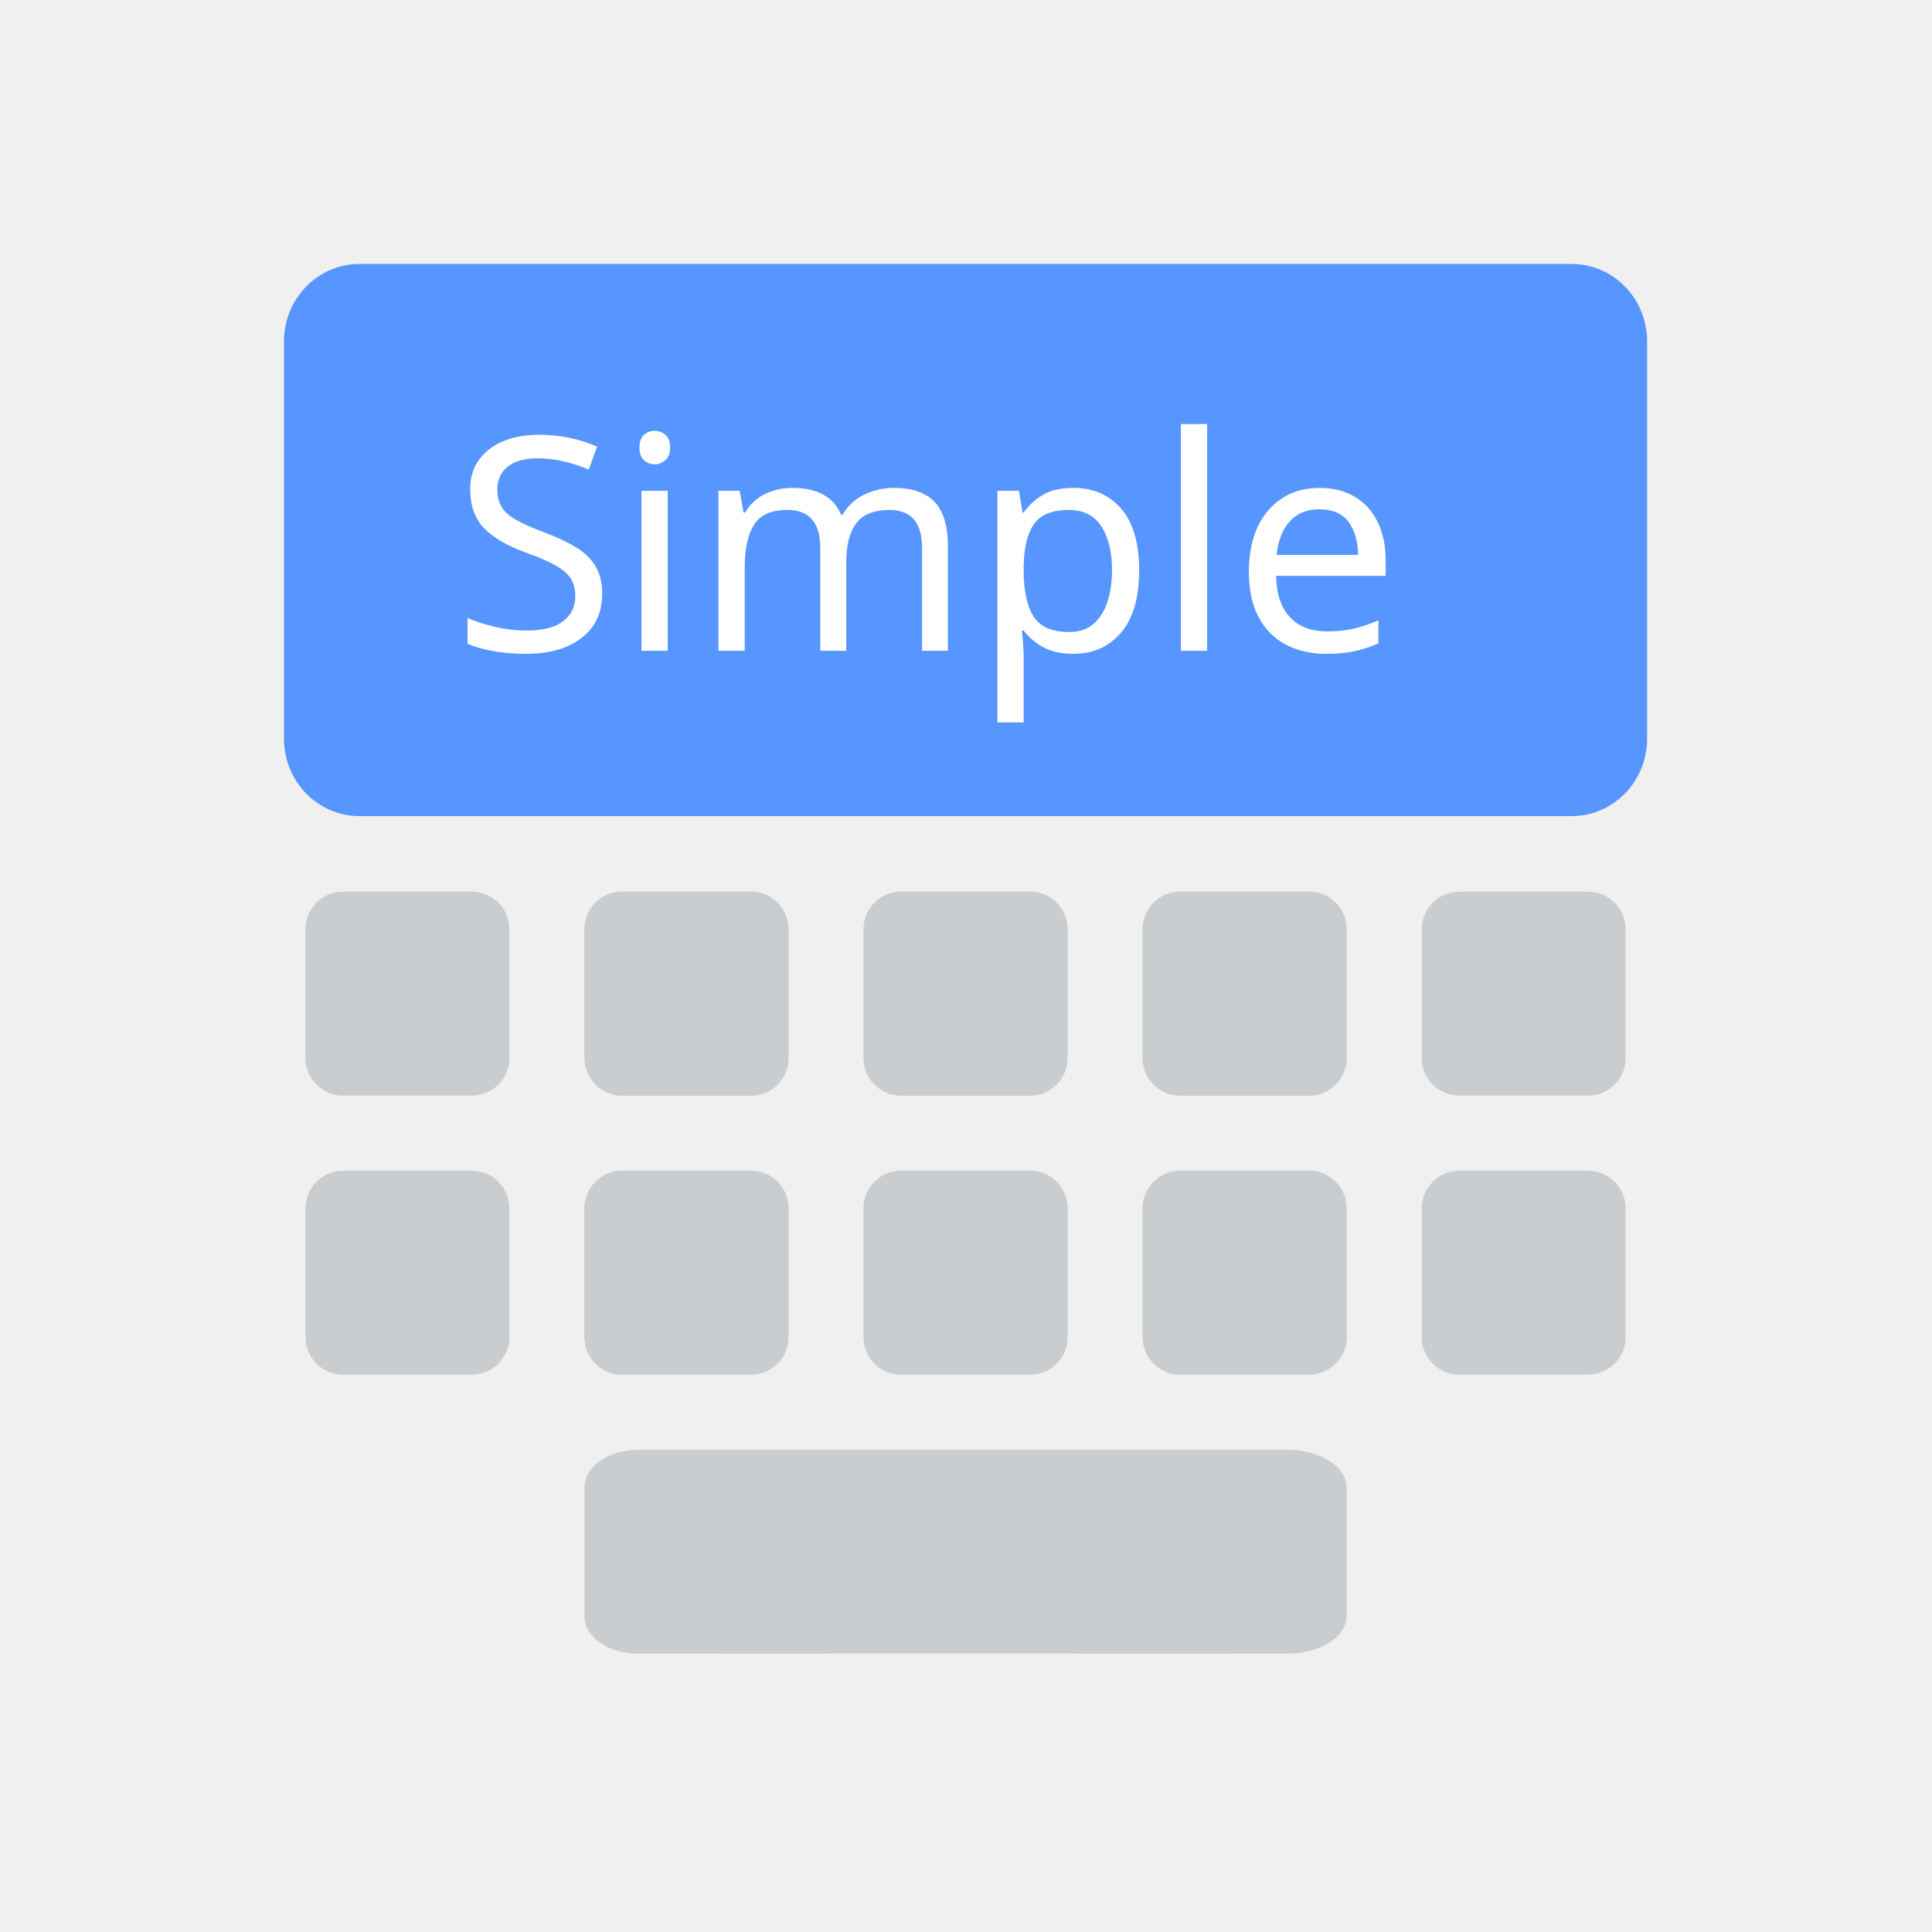
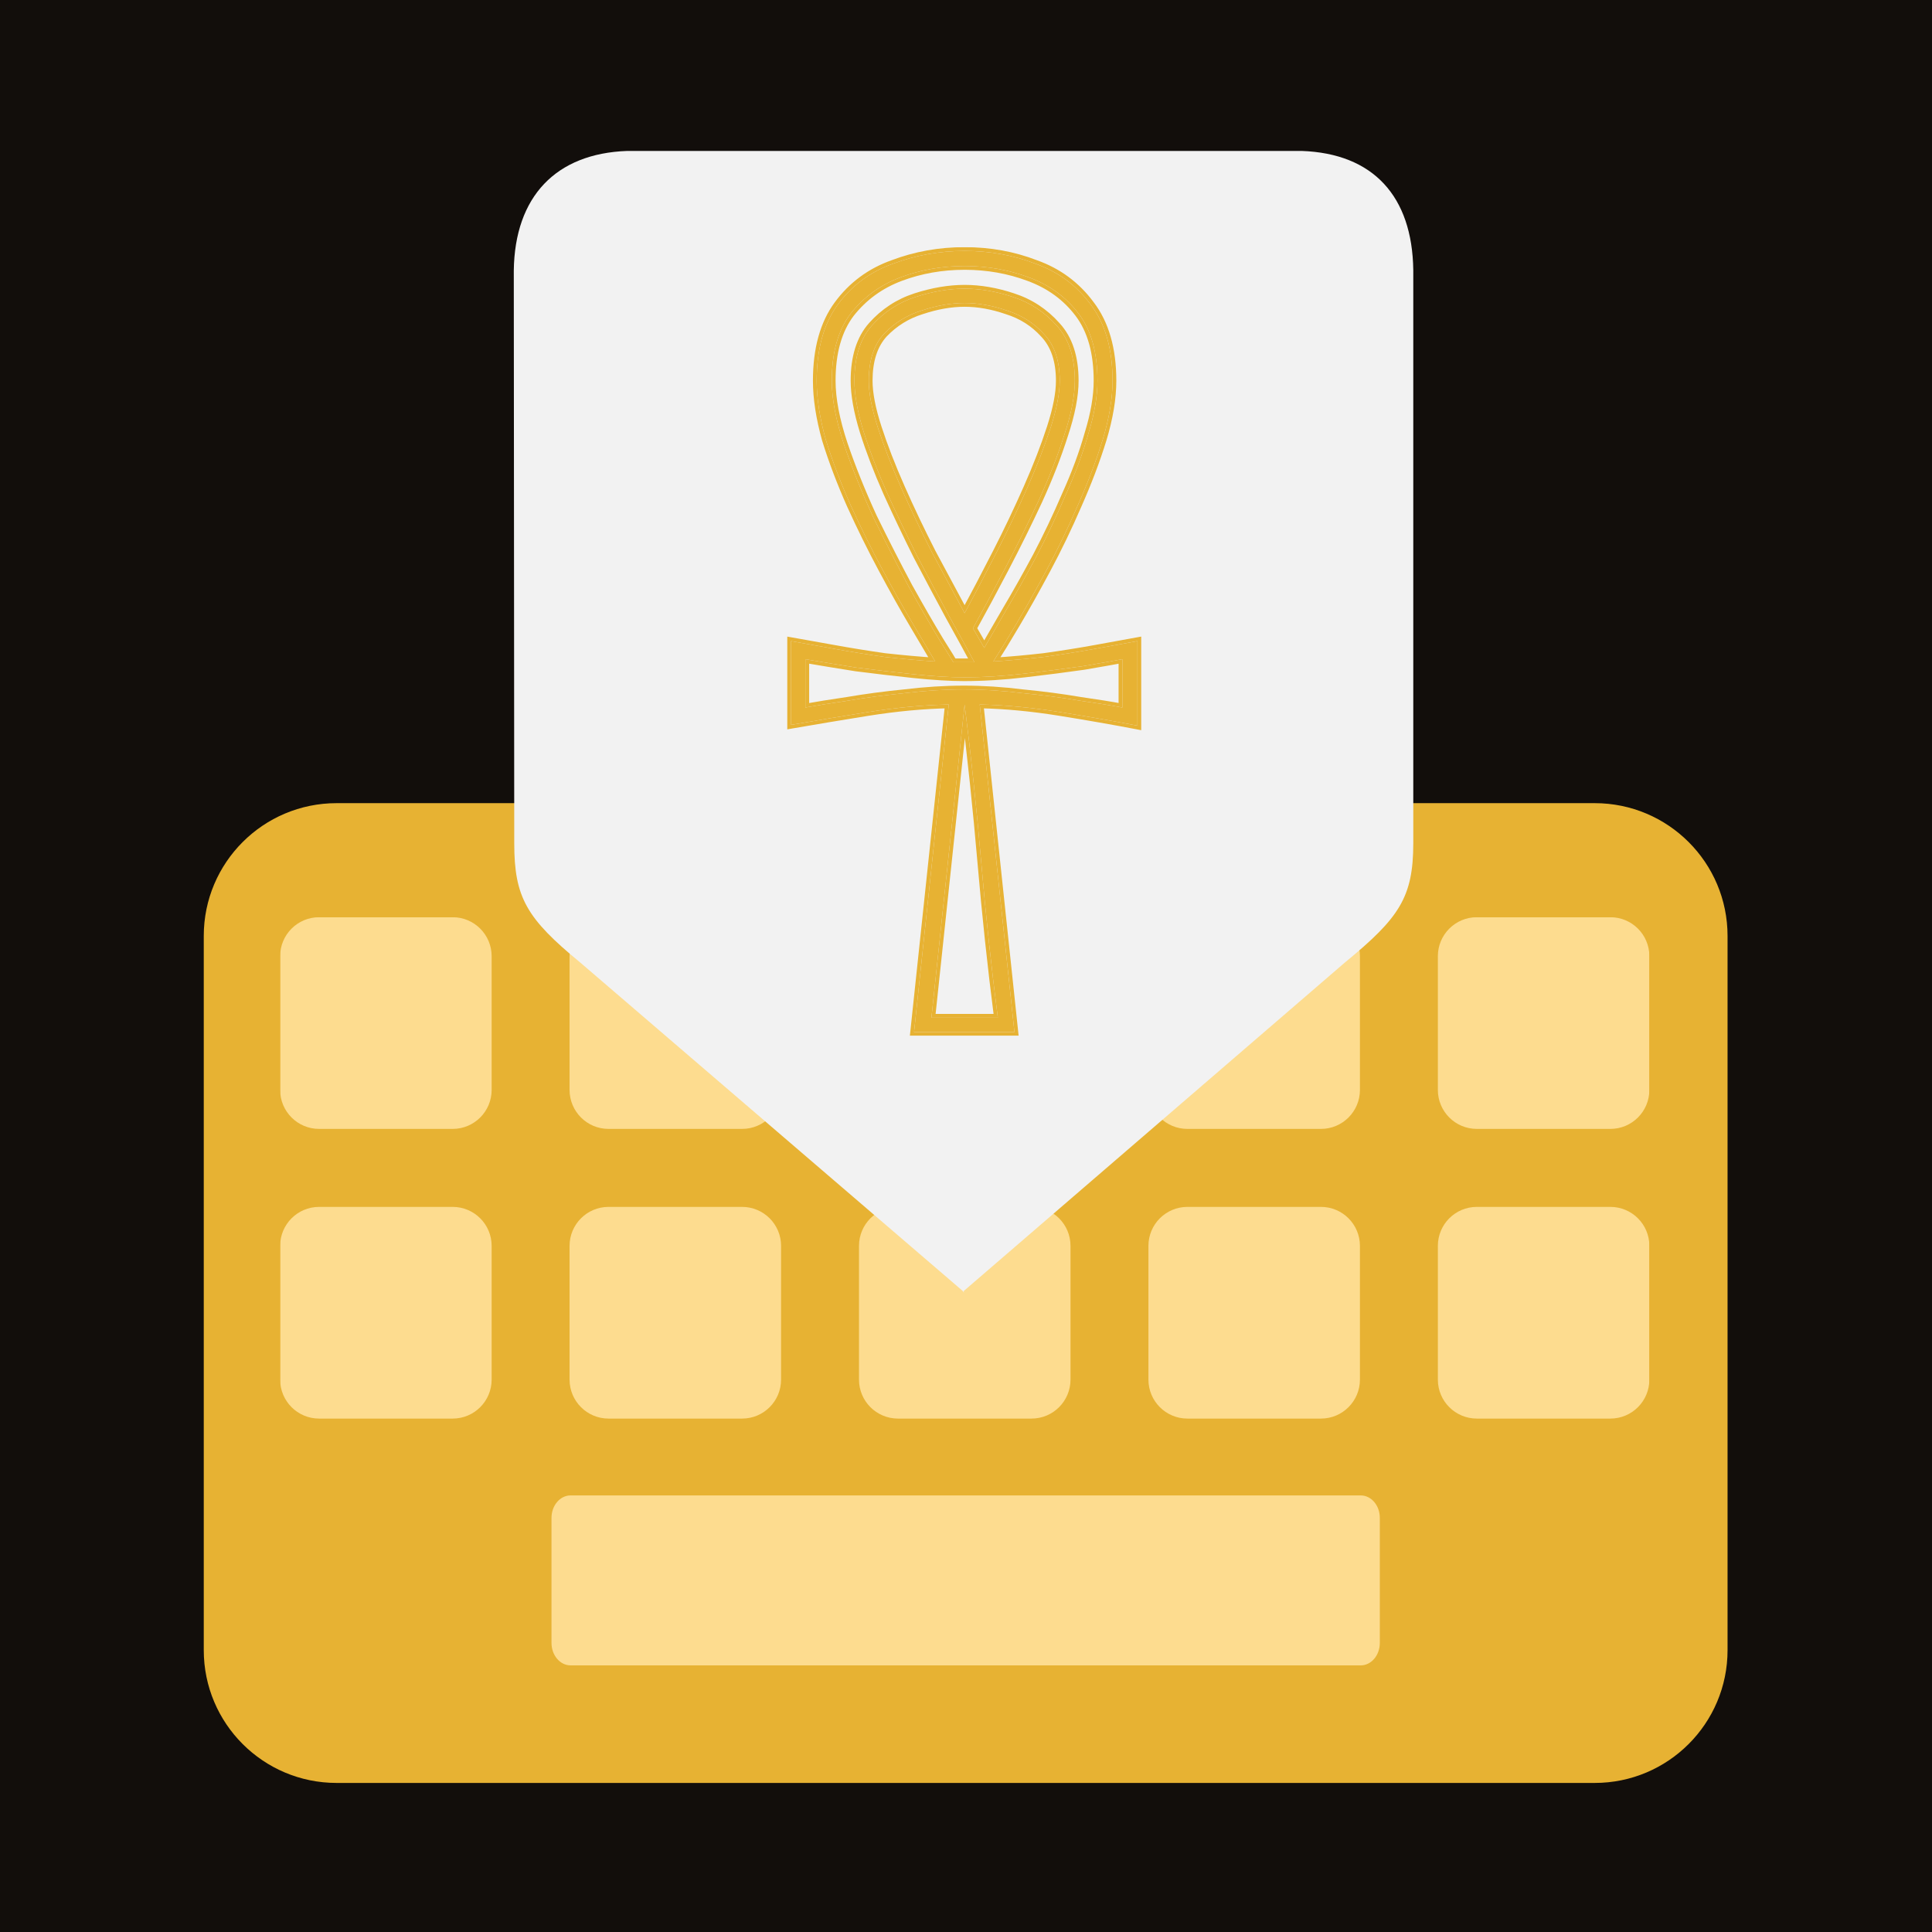
- <svg xmlns="http://www.w3.org/2000/svg" width="900" height="900" viewBox="0 0 238.125 238.125" version="1.1" id="svg5">
-   <defs id="defs2" />
-   <g id="layer1" transform="translate(-117.397,-25.03916)">
-     <rect style="fill:#5796ff;fill-opacity:1;stroke-width:0.392" id="rect6020" width="168.01" height="68.054" x="152.4" y="57.573" rx="9.302" ry="9.537" />
-     <text xml:space="preserve" style="font-style:normal;font-weight:normal;font-size:36.773px;line-height:1.25;font-family:sans-serif;fill:#000000;fill-opacity:1;stroke:none;stroke-width:0.358" x="173.148" y="105.253" id="text6024">
-       <tspan id="tspan6022" style="font-style:normal;font-variant:normal;font-weight:normal;font-stretch:normal;font-size:36.773px;font-family:Verdana;-inkscape-font-specification:Verdana;fill:#ffffff;fill-opacity:1;stroke-width:0.358" x="173.148" y="105.253">Simple</tspan>
-     </text>
-     <path style="fill:#cacdcf;fill-opacity:1;stroke-width:0.072" d="" id="path11067" />
-     <path style="fill:#cacdcf;fill-opacity:1;stroke-width:0.029" d="" id="path11369" />
-     <path style="fill:#cacdcf;fill-opacity:1;stroke-width:0.029" d="" id="path11720" />
-     <path style="fill:#cacdcf;fill-opacity:1;stroke-width:0.029" d="" id="path12383" />
-     <path style="fill:#cacdcf;fill-opacity:1;stroke-width:0.029" d="m 268.245,210.225 c -0.559,-1.07 -1.375,-2.103 -2.224,-2.817 -0.562,-0.473 -0.994,-0.748 -1.926,-1.229 -0.34,-0.175 -0.602,-0.319 -0.583,-0.319 0.066,-0.001 0.486,0.177 0.859,0.364 1.361,0.682 2.464,1.659 3.315,2.936 0.259,0.389 0.703,1.208 0.685,1.262 -0.005,0.015 -0.062,-0.074 -0.126,-0.197 z" id="path11954" />
-     <path style="fill:#cacdcf;fill-opacity:1;stroke-width:0.029" d="m 207.802,205.328 c 0.137,-0.011 1.177,-0.018 2.311,-0.017 1.134,0.001 2.016,0.006 1.96,0.011 -0.056,0.005 -1.096,0.013 -2.311,0.017 -1.215,0.004 -2.096,-5.3e-4 -1.96,-0.011 z" id="path12266" />
-     <path style="fill:#cacdcf;fill-opacity:1;stroke-width:0.029" d="m 200.606,209.844 c 0,-0.049 0.455,-0.773 0.652,-1.036 0.905,-1.214 2.11,-2.178 3.466,-2.771 0.434,-0.19 0.38,-0.137 -0.126,0.124 -1.02,0.527 -1.674,1.005 -2.487,1.818 -0.558,0.558 -1.034,1.149 -1.373,1.705 -0.108,0.177 -0.132,0.207 -0.132,0.161 z" id="path12422" />
-     <path style="fill:#cacdcf;fill-opacity:1;stroke-width:0.029" d="m 207.907,205.327 c 0.008,-0.013 0.353,-0.022 0.766,-0.021 0.413,0.002 0.732,0.008 0.708,0.013 -0.102,0.022 -1.487,0.029 -1.474,0.008 z" id="path12461" />
-     <rect style="fill:#cacdcf;fill-opacity:1;stroke-width:0.265" id="rect3714" width="25.135" height="25.135" x="155.046" y="134.938" rx="4.63" ry="4.63" />
-     <rect style="fill:#cacdcf;fill-opacity:1;stroke-width:0.265" id="rect3714-5" width="25.135" height="25.135" x="189.442" y="134.938" rx="4.63" ry="4.63" />
-     <rect style="fill:#cacdcf;fill-opacity:1;stroke-width:0.265" id="rect3714-8" width="25.135" height="25.135" x="189.442" y="134.938" rx="4.63" ry="4.63" />
-     <rect style="fill:#cacdcf;fill-opacity:1;stroke-width:0.265" id="rect3714-5-0" width="25.135" height="25.135" x="223.838" y="134.938" rx="4.63" ry="4.63" />
-     <rect style="fill:#cacdcf;fill-opacity:1;stroke-width:0.265" id="rect3714-54" width="25.135" height="25.135" x="223.838" y="134.938" rx="4.63" ry="4.63" />
-     <rect style="fill:#cacdcf;fill-opacity:1;stroke-width:0.265" id="rect3714-5-8" width="25.135" height="25.135" x="258.233" y="134.938" rx="4.63" ry="4.63" />
-     <rect style="fill:#cacdcf;fill-opacity:1;stroke-width:0.265" id="rect3714-2" width="25.135" height="25.135" x="258.233" y="134.938" rx="4.63" ry="4.63" />
-     <rect style="fill:#cacdcf;fill-opacity:1;stroke-width:0.265" id="rect3714-5-81" width="25.135" height="25.135" x="292.629" y="134.938" rx="4.63" ry="4.63" />
-     <rect style="fill:#cacdcf;fill-opacity:1;stroke-width:0.265" id="rect3714-1" width="25.135" height="25.135" x="155.046" y="169.333" rx="4.63" ry="4.63" />
-     <rect style="fill:#cacdcf;fill-opacity:1;stroke-width:0.265" id="rect3714-5-1" width="25.135" height="25.135" x="189.442" y="169.333" rx="4.63" ry="4.63" />
-     <rect style="fill:#cacdcf;fill-opacity:1;stroke-width:0.265" id="rect3714-8-2" width="25.135" height="25.135" x="189.442" y="169.333" rx="4.63" ry="4.63" />
-     <rect style="fill:#cacdcf;fill-opacity:1;stroke-width:0.265" id="rect3714-5-0-0" width="25.135" height="25.135" x="223.838" y="169.333" rx="4.63" ry="4.63" />
-     <rect style="fill:#cacdcf;fill-opacity:1;stroke-width:0.265" id="rect3714-54-5" width="25.135" height="25.135" x="223.838" y="169.333" rx="4.63" ry="4.63" />
-     <rect style="fill:#cacdcf;fill-opacity:1;stroke-width:0.265" id="rect3714-5-8-6" width="25.135" height="25.135" x="258.233" y="169.333" rx="4.63" ry="4.63" />
-     <rect style="fill:#cacdcf;fill-opacity:1;stroke-width:0.265" id="rect3714-2-3" width="25.135" height="25.135" x="258.233" y="169.333" rx="4.63" ry="4.63" />
-     <rect style="fill:#cacdcf;fill-opacity:1;stroke-width:0.265" id="rect3714-5-81-6" width="25.135" height="25.135" x="292.629" y="169.333" rx="4.63" ry="4.63" />
-     <g id="g29587" transform="translate(-1.058333)">
-       <rect style="fill:#cacdcf;fill-opacity:1;stroke-width:0.315" id="rect3714-5-5" width="35.719" height="25.135" x="190.5" y="203.729" rx="6.58" ry="4.63" />
-       <rect style="fill:#cacdcf;fill-opacity:1;stroke-width:0.332" id="rect3714-5-8-4" width="39.687" height="25.135" x="244.74" y="203.729" rx="7.311" ry="4.63" />
-       <rect style="fill:#cacdcf;fill-opacity:1;stroke-width:0.324" id="rect29500" width="62.177" height="25.104" x="207.698" y="203.729" />
+ <svg xmlns="http://www.w3.org/2000/svg" width="512" height="512" viewBox="0 0 512 512" fill="none">
+   <rect width="512" height="512" fill="#120E0B" />
+   <g clip-path="url(#clip0_2003_11)">
+     <path d="M422.615 212.844H89.205C69.762 212.844 54 228.601 54 248.038V437.305C54 456.742 69.762 472.498 89.205 472.498H422.615C442.058 472.498 457.82 456.742 457.82 437.305V248.038C457.82 228.601 442.058 212.844 422.615 212.844Z" fill="#E7B233" />
+     <mask id="mask0_2003_11" style="mask-type:luminance" maskUnits="userSpaceOnUse" x="74" y="243" width="364" height="199">
+       <path d="M437.099 243.073H74.239V441.495H437.099V243.073Z" fill="white" />
+     </mask>
+     <g mask="url(#mask0_2003_11)">
+       <path d="M191.882 400.15C192.189 400.15 194.508 400.109 197.039 400.115C199.57 400.121 201.529 400.115 201.405 400.115C201.281 400.115 198.963 400.145 196.254 400.15C193.546 400.156 191.576 400.197 191.882 400.15Z" fill="#FDDC8F" />
+       <path d="M192.118 400.15C192.687 400.099 193.259 400.083 193.829 400.103C194.75 400.103 195.458 400.103 195.405 400.133C195.175 400.185 192.089 400.197 192.118 400.133V400.15Z" fill="#FDDC8F" />
+       <path d="M196.668 243.073H161.267C155.564 243.073 150.941 247.699 150.941 253.407V288.838C150.941 294.545 155.564 299.172 161.267 299.172H196.668C202.37 299.172 206.993 294.545 206.993 288.838V253.407C206.993 247.699 202.37 243.073 196.668 243.073Z" fill="#FDDC8F" />
+       <path d="M273.37 243.073H237.969C232.266 243.073 227.643 247.699 227.643 253.407V288.838C227.643 294.545 232.266 299.172 237.969 299.172H273.37C279.072 299.172 283.695 294.545 283.695 288.838V253.407C283.695 247.699 279.072 243.073 273.37 243.073Z" fill="#FDDC8F" />
+       <path d="M350.072 243.073H314.671C308.968 243.073 304.346 247.699 304.346 253.407V288.838C304.346 294.545 308.968 299.172 314.671 299.172H350.072C355.774 299.172 360.397 294.545 360.397 288.838V253.407C360.397 247.699 355.774 243.073 350.072 243.073Z" fill="#FDDC8F" />
+       <path d="M196.668 319.84H161.267C155.564 319.84 150.941 324.466 150.941 330.174V365.605C150.941 371.313 155.564 375.939 161.267 375.939H196.668C202.37 375.939 206.993 371.313 206.993 365.605V330.174C206.993 324.466 202.37 319.84 196.668 319.84Z" fill="#FDDC8F" />
+       <path d="M273.37 319.84H237.969C232.266 319.84 227.643 324.466 227.643 330.174V365.605C227.643 371.313 232.266 375.939 237.969 375.939H273.37C279.072 375.939 283.695 371.313 283.695 365.605V330.174C283.695 324.466 279.072 319.84 273.37 319.84Z" fill="#FDDC8F" />
+       <path d="M350.072 319.84H314.671C308.968 319.84 304.346 324.466 304.346 330.174V365.605C304.346 371.313 308.968 375.939 314.671 375.939H350.072C355.774 375.939 360.397 371.313 360.397 365.605V330.174C360.397 324.466 355.774 319.84 350.072 319.84Z" fill="#FDDC8F" />
+       <path d="M119.966 243.073H84.564C78.862 243.073 74.239 247.699 74.239 253.407V288.838C74.239 294.545 78.862 299.172 84.564 299.172H119.966C125.668 299.172 130.291 294.545 130.291 288.838V253.407C130.291 247.699 125.668 243.073 119.966 243.073Z" fill="#FDDC8F" />
+       <path d="M426.774 243.073H391.373C385.67 243.073 381.048 247.699 381.048 253.407V288.838C381.048 294.545 385.67 299.172 391.373 299.172H426.774C432.476 299.172 437.099 294.545 437.099 288.838V253.407C437.099 247.699 432.476 243.073 426.774 243.073Z" fill="#FDDC8F" />
+       <path d="M119.966 319.84H84.564C78.862 319.84 74.239 324.466 74.239 330.174V365.605C74.239 371.313 78.862 375.939 84.564 375.939H119.966C125.668 375.939 130.291 371.313 130.291 365.605V330.174C130.291 324.466 125.668 319.84 119.966 319.84Z" fill="#FDDC8F" />
+       <path d="M426.774 319.84H391.373C385.67 319.84 381.048 324.466 381.048 330.174V365.605C381.048 371.313 385.67 375.939 391.373 375.939H426.774C432.476 375.939 437.099 371.313 437.099 365.605V330.174C437.099 324.466 432.476 319.84 426.774 319.84Z" fill="#FDDC8F" />
    </g>
+     <path d="M360.601 396.299H151.219C148.421 396.299 146.154 398.962 146.154 402.248V435.395C146.154 438.68 148.421 441.344 151.219 441.344H360.601C363.399 441.344 365.666 438.68 365.666 435.395V402.248C365.666 398.962 363.399 396.299 360.601 396.299Z" fill="#FDDC8F" />
  </g>
+   <path fill-rule="evenodd" clip-rule="evenodd" d="M153.779 255.086L255.534 342.461L255.598 342.516L255.158 342.346L356.531 254.971C370.79 243.268 374.517 237.794 374.534 223.54V71.578C374.266 51.951 363.87 40.666 344.969 40H166.228C147.327 40.666 136.427 52.066 136.159 71.693L136.281 223.54C136.298 237.794 139.519 243.383 153.779 255.086Z" fill="#F2F2F2" />
+   <mask id="path-18-outside-1_2003_11" maskUnits="userSpaceOnUse" x="208" y="65.498" width="95" height="209" fill="black">
+     <rect fill="white" x="208" y="65.498" width="95" height="209" />
+     <path d="M242.236 273.498L251.436 186.698C244.769 186.831 237.636 187.498 230.036 188.698C222.569 189.898 215.769 191.031 209.636 192.098V169.898C212.703 170.431 216.436 171.098 220.836 171.898C225.236 172.698 229.769 173.431 234.436 174.098C239.236 174.631 243.703 175.031 247.836 175.298C246.503 173.031 244.569 169.765 242.036 165.498C239.503 161.231 236.769 156.365 233.836 150.898C230.903 145.432 228.103 139.765 225.436 133.898C222.769 127.898 220.569 122.098 218.836 116.498C217.236 110.765 216.436 105.565 216.436 100.898C216.436 92.498 218.303 85.765 222.036 80.698C225.769 75.632 230.636 72.031 236.636 69.898C242.636 67.632 248.969 66.498 255.636 66.498C262.303 66.498 268.569 67.632 274.436 69.898C280.436 72.031 285.303 75.632 289.036 80.698C292.903 85.765 294.836 92.498 294.836 100.898C294.836 105.565 293.969 110.765 292.236 116.498C290.503 122.098 288.303 127.898 285.636 133.898C283.103 139.765 280.369 145.432 277.436 150.898C274.503 156.365 271.769 161.231 269.236 165.498C266.703 169.765 264.703 173.031 263.236 175.298C267.503 175.031 271.969 174.631 276.636 174.098C281.436 173.431 286.036 172.698 290.436 171.898C294.836 171.098 298.503 170.431 301.436 169.898V192.298C295.169 191.098 288.303 189.898 280.836 188.698C273.369 187.498 266.303 186.831 259.636 186.698L268.836 273.498H242.236ZM252.636 175.498H258.236C256.369 172.031 254.103 167.898 251.436 163.098C248.769 158.165 245.969 152.898 243.036 147.298C240.236 141.698 237.569 136.098 235.036 130.498C232.503 124.765 230.436 119.365 228.836 114.298C227.236 109.098 226.436 104.631 226.436 100.898C226.436 94.632 227.969 89.765 231.036 86.298C234.236 82.698 238.103 80.165 242.636 78.698C247.169 77.231 251.503 76.498 255.636 76.498C259.769 76.498 264.036 77.231 268.436 78.698C272.969 80.165 276.836 82.698 280.036 86.298C283.236 89.765 284.836 94.632 284.836 100.898C284.836 104.898 283.903 109.698 282.036 115.298C280.303 120.765 278.036 126.565 275.236 132.698C272.436 138.698 269.503 144.631 266.436 150.498C263.369 156.365 260.503 161.698 257.836 166.498L260.836 171.698C262.303 169.165 264.236 165.831 266.636 161.698C269.169 157.431 271.836 152.698 274.636 147.498C277.436 142.165 280.036 136.698 282.436 131.098C284.969 125.498 286.969 120.098 288.436 114.898C290.036 109.698 290.836 105.031 290.836 100.898C290.836 93.431 289.169 87.498 285.836 83.098C282.503 78.698 278.103 75.498 272.636 73.498C267.303 71.498 261.636 70.498 255.636 70.498C249.636 70.498 243.969 71.498 238.636 73.498C233.303 75.498 228.903 78.698 225.436 83.098C222.103 87.498 220.436 93.431 220.436 100.898C220.436 105.698 221.503 111.298 223.636 117.698C225.769 123.965 228.369 130.431 231.436 137.098C234.636 143.631 237.769 149.765 240.836 155.498C244.036 161.231 246.769 165.965 249.036 169.698C251.303 173.298 252.503 175.232 252.636 175.498ZM255.636 162.498C258.303 157.565 261.103 152.231 264.036 146.498C266.969 140.765 269.703 135.031 272.236 129.298C274.769 123.565 276.836 118.231 278.436 113.298C280.036 108.365 280.836 104.231 280.836 100.898C280.836 95.565 279.436 91.431 276.636 88.498C273.969 85.565 270.703 83.498 266.836 82.298C262.969 80.965 259.236 80.298 255.636 80.298C252.036 80.298 248.236 80.965 244.236 82.298C240.369 83.498 237.036 85.565 234.236 88.498C231.569 91.431 230.236 95.565 230.236 100.898C230.236 104.231 231.036 108.365 232.636 113.298C234.236 118.231 236.303 123.565 238.836 129.298C241.369 135.031 244.103 140.765 247.036 146.498C250.103 152.231 252.969 157.565 255.636 162.498ZM213.436 187.498C216.369 186.965 220.103 186.365 224.636 185.698C229.303 184.898 234.303 184.231 239.636 183.698C245.103 183.031 250.369 182.698 255.436 182.698C260.503 182.698 265.703 183.031 271.036 183.698C276.503 184.231 281.569 184.898 286.236 185.698C290.903 186.365 294.636 186.965 297.436 187.498V174.698C295.303 175.098 291.903 175.698 287.236 176.498C282.569 177.165 277.369 177.831 271.636 178.498C266.036 179.165 260.636 179.498 255.436 179.498C251.836 179.498 247.436 179.231 242.236 178.698C237.169 178.165 232.036 177.565 226.836 176.898C221.769 176.098 217.303 175.365 213.436 174.698V187.498ZM246.836 269.698H264.436C262.703 256.232 261.236 242.498 260.036 228.498C258.836 214.498 257.369 200.565 255.636 186.698L246.836 269.698Z" />
+   </mask>
+   <path d="M242.236 273.498L251.436 186.698C244.769 186.831 237.636 187.498 230.036 188.698C222.569 189.898 215.769 191.031 209.636 192.098V169.898C212.703 170.431 216.436 171.098 220.836 171.898C225.236 172.698 229.769 173.431 234.436 174.098C239.236 174.631 243.703 175.031 247.836 175.298C246.503 173.031 244.569 169.765 242.036 165.498C239.503 161.231 236.769 156.365 233.836 150.898C230.903 145.432 228.103 139.765 225.436 133.898C222.769 127.898 220.569 122.098 218.836 116.498C217.236 110.765 216.436 105.565 216.436 100.898C216.436 92.498 218.303 85.765 222.036 80.698C225.769 75.632 230.636 72.031 236.636 69.898C242.636 67.632 248.969 66.498 255.636 66.498C262.303 66.498 268.569 67.632 274.436 69.898C280.436 72.031 285.303 75.632 289.036 80.698C292.903 85.765 294.836 92.498 294.836 100.898C294.836 105.565 293.969 110.765 292.236 116.498C290.503 122.098 288.303 127.898 285.636 133.898C283.103 139.765 280.369 145.432 277.436 150.898C274.503 156.365 271.769 161.231 269.236 165.498C266.703 169.765 264.703 173.031 263.236 175.298C267.503 175.031 271.969 174.631 276.636 174.098C281.436 173.431 286.036 172.698 290.436 171.898C294.836 171.098 298.503 170.431 301.436 169.898V192.298C295.169 191.098 288.303 189.898 280.836 188.698C273.369 187.498 266.303 186.831 259.636 186.698L268.836 273.498H242.236ZM252.636 175.498H258.236C256.369 172.031 254.103 167.898 251.436 163.098C248.769 158.165 245.969 152.898 243.036 147.298C240.236 141.698 237.569 136.098 235.036 130.498C232.503 124.765 230.436 119.365 228.836 114.298C227.236 109.098 226.436 104.631 226.436 100.898C226.436 94.632 227.969 89.765 231.036 86.298C234.236 82.698 238.103 80.165 242.636 78.698C247.169 77.231 251.503 76.498 255.636 76.498C259.769 76.498 264.036 77.231 268.436 78.698C272.969 80.165 276.836 82.698 280.036 86.298C283.236 89.765 284.836 94.632 284.836 100.898C284.836 104.898 283.903 109.698 282.036 115.298C280.303 120.765 278.036 126.565 275.236 132.698C272.436 138.698 269.503 144.631 266.436 150.498C263.369 156.365 260.503 161.698 257.836 166.498L260.836 171.698C262.303 169.165 264.236 165.831 266.636 161.698C269.169 157.431 271.836 152.698 274.636 147.498C277.436 142.165 280.036 136.698 282.436 131.098C284.969 125.498 286.969 120.098 288.436 114.898C290.036 109.698 290.836 105.031 290.836 100.898C290.836 93.431 289.169 87.498 285.836 83.098C282.503 78.698 278.103 75.498 272.636 73.498C267.303 71.498 261.636 70.498 255.636 70.498C249.636 70.498 243.969 71.498 238.636 73.498C233.303 75.498 228.903 78.698 225.436 83.098C222.103 87.498 220.436 93.431 220.436 100.898C220.436 105.698 221.503 111.298 223.636 117.698C225.769 123.965 228.369 130.431 231.436 137.098C234.636 143.631 237.769 149.765 240.836 155.498C244.036 161.231 246.769 165.965 249.036 169.698C251.303 173.298 252.503 175.232 252.636 175.498ZM255.636 162.498C258.303 157.565 261.103 152.231 264.036 146.498C266.969 140.765 269.703 135.031 272.236 129.298C274.769 123.565 276.836 118.231 278.436 113.298C280.036 108.365 280.836 104.231 280.836 100.898C280.836 95.565 279.436 91.431 276.636 88.498C273.969 85.565 270.703 83.498 266.836 82.298C262.969 80.965 259.236 80.298 255.636 80.298C252.036 80.298 248.236 80.965 244.236 82.298C240.369 83.498 237.036 85.565 234.236 88.498C231.569 91.431 230.236 95.565 230.236 100.898C230.236 104.231 231.036 108.365 232.636 113.298C234.236 118.231 236.303 123.565 238.836 129.298C241.369 135.031 244.103 140.765 247.036 146.498C250.103 152.231 252.969 157.565 255.636 162.498ZM213.436 187.498C216.369 186.965 220.103 186.365 224.636 185.698C229.303 184.898 234.303 184.231 239.636 183.698C245.103 183.031 250.369 182.698 255.436 182.698C260.503 182.698 265.703 183.031 271.036 183.698C276.503 184.231 281.569 184.898 286.236 185.698C290.903 186.365 294.636 186.965 297.436 187.498V174.698C295.303 175.098 291.903 175.698 287.236 176.498C282.569 177.165 277.369 177.831 271.636 178.498C266.036 179.165 260.636 179.498 255.436 179.498C251.836 179.498 247.436 179.231 242.236 178.698C237.169 178.165 232.036 177.565 226.836 176.898C221.769 176.098 217.303 175.365 213.436 174.698V187.498ZM246.836 269.698H264.436C262.703 256.232 261.236 242.498 260.036 228.498C258.836 214.498 257.369 200.565 255.636 186.698L246.836 269.698Z" fill="#E7B233" />
+   <path d="M242.236 273.498L241.242 273.393L241.124 274.498H242.236V273.498ZM251.436 186.698L252.43 186.804L252.55 185.676L251.416 185.698L251.436 186.698ZM230.036 188.698L229.88 187.71L229.877 187.711L230.036 188.698ZM209.636 192.098H208.636V193.287L209.807 193.083L209.636 192.098ZM209.636 169.898L209.807 168.913L208.636 168.709V169.898H209.636ZM220.836 171.898L220.657 172.882L220.657 172.882L220.836 171.898ZM234.436 174.098L234.295 175.088L234.31 175.09L234.326 175.092L234.436 174.098ZM247.836 175.298L247.772 176.296L249.655 176.418L248.698 174.791L247.836 175.298ZM242.036 165.498L242.896 164.988L242.896 164.988L242.036 165.498ZM233.836 150.898L232.955 151.371L232.955 151.371L233.836 150.898ZM225.436 133.898L224.522 134.304L224.526 134.312L225.436 133.898ZM218.836 116.498L217.873 116.767L217.877 116.78L217.881 116.794L218.836 116.498ZM222.036 80.698L222.841 81.291L222.841 81.291L222.036 80.698ZM236.636 69.898L236.971 70.84L236.98 70.837L236.989 70.834L236.636 69.898ZM274.436 69.898L274.076 70.831L274.088 70.836L274.101 70.84L274.436 69.898ZM289.036 80.698L288.231 81.291L288.236 81.298L288.241 81.305L289.036 80.698ZM292.236 116.498L293.191 116.794L293.193 116.788L292.236 116.498ZM285.636 133.898L284.722 133.492L284.718 133.502L285.636 133.898ZM277.436 150.898L278.317 151.371L278.317 151.371L277.436 150.898ZM269.236 165.498L268.376 164.988L268.376 164.988L269.236 165.498ZM263.236 175.298L262.396 174.755L261.319 176.42L263.298 176.296L263.236 175.298ZM276.636 174.098L276.749 175.092L276.762 175.09L276.774 175.089L276.636 174.098ZM290.436 171.898L290.615 172.882L290.615 172.882L290.436 171.898ZM301.436 169.898H302.436V168.7L301.257 168.914L301.436 169.898ZM301.436 192.298L301.248 193.28L302.436 193.508V192.298H301.436ZM280.836 188.698L280.995 187.711L280.995 187.711L280.836 188.698ZM259.636 186.698L259.656 185.698L258.522 185.676L258.642 186.804L259.636 186.698ZM268.836 273.498V274.498H269.948L269.83 273.393L268.836 273.498ZM252.636 175.498L251.742 175.945L252.018 176.498H252.636V175.498ZM258.236 175.498V176.498H259.91L259.116 175.024L258.236 175.498ZM251.436 163.098L250.556 163.574L250.562 163.584L251.436 163.098ZM243.036 147.298L242.142 147.745L242.146 147.754L242.15 147.762L243.036 147.298ZM235.036 130.498L234.121 130.902L234.125 130.91L235.036 130.498ZM228.836 114.298L227.88 114.592L227.882 114.599L228.836 114.298ZM231.036 86.298L230.289 85.634L230.287 85.636L231.036 86.298ZM242.636 78.698L242.328 77.747L242.328 77.747L242.636 78.698ZM268.436 78.698L268.12 79.647L268.128 79.65L268.436 78.698ZM280.036 86.298L279.289 86.963L279.295 86.969L279.301 86.976L280.036 86.298ZM282.036 115.298L281.087 114.982L281.085 114.989L281.083 114.996L282.036 115.298ZM275.236 132.698L276.142 133.121L276.146 133.113L275.236 132.698ZM266.436 150.498L265.55 150.035L265.55 150.035L266.436 150.498ZM257.836 166.498L256.962 166.013L256.687 166.507L256.97 166.998L257.836 166.498ZM260.836 171.698L259.97 172.198L260.834 173.697L261.701 172.199L260.836 171.698ZM266.636 161.698L265.776 161.188L265.771 161.196L266.636 161.698ZM274.636 147.498L275.516 147.972L275.521 147.963L274.636 147.498ZM282.436 131.098L281.525 130.686L281.521 130.695L281.517 130.704L282.436 131.098ZM288.436 114.898L287.48 114.604L287.477 114.615L287.473 114.627L288.436 114.898ZM285.836 83.098L285.039 83.702L285.039 83.702L285.836 83.098ZM272.636 73.498L272.285 74.434L272.292 74.437L272.636 73.498ZM238.636 73.498L238.987 74.434L238.987 74.434L238.636 73.498ZM225.436 83.098L224.65 82.479L224.645 82.487L224.639 82.494L225.436 83.098ZM223.636 117.698L222.687 118.014L222.689 118.02L223.636 117.698ZM231.436 137.098L230.527 137.516L230.533 137.527L230.538 137.538L231.436 137.098ZM240.836 155.498L239.954 155.97L239.958 155.978L239.963 155.986L240.836 155.498ZM249.036 169.698L248.181 170.217L248.185 170.224L248.19 170.231L249.036 169.698ZM255.636 162.498L254.756 162.974L255.636 164.601L256.516 162.974L255.636 162.498ZM264.036 146.498L263.146 146.043L263.146 146.043L264.036 146.498ZM272.236 129.298L271.321 128.894L271.321 128.894L272.236 129.298ZM278.436 113.298L277.485 112.99L277.485 112.99L278.436 113.298ZM276.636 88.498L275.896 89.171L275.904 89.18L275.913 89.189L276.636 88.498ZM266.836 82.298L266.51 83.243L266.525 83.249L266.54 83.253L266.836 82.298ZM244.236 82.298L244.532 83.253L244.542 83.25L244.552 83.247L244.236 82.298ZM234.236 88.498L233.513 87.808L233.504 87.817L233.496 87.826L234.236 88.498ZM232.636 113.298L231.685 113.607L231.685 113.607L232.636 113.298ZM238.836 129.298L239.751 128.894L239.751 128.894L238.836 129.298ZM247.036 146.498L246.146 146.954L246.15 146.962L246.154 146.97L247.036 146.498ZM213.436 187.498H212.436V188.696L213.615 188.482L213.436 187.498ZM224.636 185.698L224.781 186.688L224.793 186.686L224.805 186.684L224.636 185.698ZM239.636 183.698L239.735 184.693L239.746 184.692L239.757 184.691L239.636 183.698ZM271.036 183.698L270.912 184.69L270.925 184.692L270.939 184.693L271.036 183.698ZM286.236 185.698L286.067 186.684L286.081 186.686L286.095 186.688L286.236 185.698ZM297.436 187.498L297.249 188.481L298.436 188.707V187.498H297.436ZM297.436 174.698H298.436V173.493L297.252 173.715L297.436 174.698ZM287.236 176.498L287.377 177.488L287.391 177.486L287.405 177.484L287.236 176.498ZM271.636 178.498L271.52 177.505L271.518 177.505L271.636 178.498ZM242.236 178.698L242.131 179.693L242.134 179.693L242.236 178.698ZM226.836 176.898L226.68 177.886L226.694 177.888L226.709 177.89L226.836 176.898ZM213.436 174.698L213.606 173.713L212.436 173.511V174.698H213.436ZM246.836 269.698L245.842 269.593L245.724 270.698H246.836V269.698ZM264.436 269.698V270.698H265.573L265.428 269.571L264.436 269.698ZM260.036 228.498L261.032 228.413L261.032 228.413L260.036 228.498ZM255.636 186.698L256.628 186.574L254.642 186.593L255.636 186.698ZM242.236 273.498L243.23 273.604L252.43 186.804L251.436 186.698L250.442 186.593L241.242 273.393L242.236 273.498ZM251.436 186.698L251.416 185.698C244.697 185.833 237.518 186.504 229.88 187.71L230.036 188.698L230.192 189.686C237.754 188.492 244.841 187.83 251.456 187.698L251.436 186.698ZM230.036 188.698L229.877 187.711C222.407 188.911 215.603 190.045 209.465 191.113L209.636 192.098L209.807 193.083C215.936 192.018 222.731 190.885 230.195 189.685L230.036 188.698ZM209.636 192.098H210.636V169.898H209.636H208.636V192.098H209.636ZM209.636 169.898L209.465 170.883C212.528 171.416 216.259 172.082 220.657 172.882L220.836 171.898L221.015 170.914C216.613 170.114 212.877 169.447 209.807 168.913L209.636 169.898ZM220.836 171.898L220.657 172.882C225.07 173.684 229.616 174.42 234.295 175.088L234.436 174.098L234.577 173.108C229.923 172.443 225.402 171.712 221.015 170.914L220.836 171.898ZM234.436 174.098L234.326 175.092C239.138 175.627 243.621 176.028 247.772 176.296L247.836 175.298L247.9 174.3C243.785 174.035 239.333 173.636 234.546 173.104L234.436 174.098ZM247.836 175.298L248.698 174.791C247.363 172.523 245.429 169.255 242.896 164.988L242.036 165.498L241.176 166.009C243.709 170.275 245.642 173.54 246.974 175.805L247.836 175.298ZM242.036 165.498L242.896 164.988C240.371 160.736 237.645 155.882 234.717 150.425L233.836 150.898L232.955 151.371C235.893 156.847 238.634 161.727 241.176 166.009L242.036 165.498ZM233.836 150.898L234.717 150.425C231.795 144.979 229.004 139.332 226.346 133.484L225.436 133.898L224.526 134.312C227.201 140.198 230.011 145.884 232.955 151.371L233.836 150.898ZM225.436 133.898L226.35 133.492C223.697 127.524 221.512 121.761 219.791 116.202L218.836 116.498L217.881 116.794C219.627 122.436 221.841 128.273 224.522 134.304L225.436 133.898ZM218.836 116.498L219.799 116.229C218.217 110.561 217.436 105.453 217.436 100.898H216.436H215.436C215.436 105.677 216.255 110.969 217.873 116.767L218.836 116.498ZM216.436 100.898H217.436C217.436 92.641 219.271 86.137 222.841 81.291L222.036 80.698L221.231 80.105C217.335 85.393 215.436 92.356 215.436 100.898H216.436ZM222.036 80.698L222.841 81.291C226.454 76.387 231.157 72.908 236.971 70.84L236.636 69.898L236.301 68.956C230.115 71.155 225.084 74.876 221.231 80.105L222.036 80.698ZM236.636 69.898L236.989 70.834C242.872 68.611 249.085 67.498 255.636 67.498V66.498V65.498C248.853 65.498 242.4 66.652 236.283 68.963L236.636 69.898ZM255.636 66.498V67.498C262.187 67.498 268.331 68.611 274.076 70.831L274.436 69.898L274.796 68.965C268.808 66.652 262.418 65.498 255.636 65.498V66.498ZM274.436 69.898L274.101 70.84C279.915 72.908 284.617 76.387 288.231 81.291L289.036 80.698L289.841 80.105C285.988 74.876 280.957 71.155 274.771 68.956L274.436 69.898ZM289.036 80.698L288.241 81.305C291.938 86.149 293.836 92.648 293.836 100.898H294.836H295.836C295.836 92.349 293.867 85.381 289.831 80.091L289.036 80.698ZM294.836 100.898H293.836C293.836 105.444 292.991 110.544 291.279 116.209L292.236 116.498L293.193 116.788C294.947 110.986 295.836 105.686 295.836 100.898H294.836ZM292.236 116.498L291.281 116.202C289.56 121.761 287.375 127.524 284.722 133.492L285.636 133.898L286.55 134.304C289.231 128.273 291.445 122.436 293.191 116.794L292.236 116.498ZM285.636 133.898L284.718 133.502C282.195 139.343 279.474 144.984 276.555 150.425L277.436 150.898L278.317 151.371C281.264 145.879 284.01 140.186 286.554 134.295L285.636 133.898ZM277.436 150.898L276.555 150.425C273.627 155.882 270.9 160.736 268.376 164.988L269.236 165.498L270.096 166.009C272.638 161.727 275.379 156.847 278.317 151.371L277.436 150.898ZM269.236 165.498L268.376 164.988C265.845 169.251 263.853 172.504 262.396 174.755L263.236 175.298L264.076 175.841C265.553 173.559 267.56 170.279 270.096 166.009L269.236 165.498ZM263.236 175.298L263.298 176.296C267.584 176.028 272.067 175.627 276.749 175.092L276.636 174.098L276.522 173.105C271.871 173.636 267.422 174.035 263.174 174.3L263.236 175.298ZM276.636 174.098L276.774 175.089C281.586 174.42 286.2 173.685 290.615 172.882L290.436 171.898L290.257 170.914C285.872 171.712 281.286 172.443 276.498 173.108L276.636 174.098ZM290.436 171.898L290.615 172.882C295.015 172.082 298.681 171.415 301.615 170.882L301.436 169.898L301.257 168.914C298.324 169.448 294.657 170.114 290.257 170.914L290.436 171.898ZM301.436 169.898H300.436V192.298H301.436H302.436V169.898H301.436ZM301.436 192.298L301.624 191.316C295.346 190.114 288.469 188.912 280.995 187.711L280.836 188.698L280.677 189.685C288.136 190.884 294.993 192.082 301.248 193.28L301.436 192.298ZM280.836 188.698L280.995 187.711C273.488 186.504 266.375 185.833 259.656 185.698L259.636 186.698L259.616 187.698C266.23 187.83 273.251 188.492 280.677 189.685L280.836 188.698ZM259.636 186.698L258.642 186.804L267.842 273.604L268.836 273.498L269.83 273.393L260.63 186.593L259.636 186.698ZM268.836 273.498V272.498H242.236V273.498V274.498H268.836V273.498ZM252.636 175.498V176.498H258.236V175.498V174.498H252.636V175.498ZM258.236 175.498L259.116 175.024C257.247 171.552 254.978 167.415 252.31 162.613L251.436 163.098L250.562 163.584C253.227 168.381 255.492 172.511 257.355 175.972L258.236 175.498ZM251.436 163.098L252.316 162.623C249.651 157.694 246.853 152.431 243.922 146.834L243.036 147.298L242.15 147.762C245.085 153.366 247.887 158.636 250.556 163.574L251.436 163.098ZM243.036 147.298L243.93 146.851C241.136 141.262 238.475 135.674 235.947 130.086L235.036 130.498L234.125 130.91C236.664 136.522 239.336 142.134 242.142 147.745L243.036 147.298ZM235.036 130.498L235.951 130.094C233.43 124.388 231.377 119.023 229.79 113.997L228.836 114.298L227.882 114.599C229.495 119.707 231.576 125.141 234.121 130.902L235.036 130.498ZM228.836 114.298L229.792 114.004C228.209 108.86 227.436 104.498 227.436 100.898H226.436H225.436C225.436 104.765 226.263 109.336 227.88 114.592L228.836 114.298ZM226.436 100.898H227.436C227.436 94.788 228.93 90.188 231.785 86.961L231.036 86.298L230.287 85.636C227.009 89.341 225.436 94.475 225.436 100.898H226.436ZM231.036 86.298L231.783 86.963C234.866 83.494 238.582 81.061 242.944 79.65L242.636 78.698L242.328 77.747C237.623 79.269 233.606 81.902 230.289 85.634L231.036 86.298ZM242.636 78.698L242.944 79.65C247.393 78.21 251.622 77.498 255.636 77.498V76.498V75.498C251.384 75.498 246.946 76.253 242.328 77.747L242.636 78.698ZM255.636 76.498V77.498C259.65 77.498 263.809 78.21 268.12 79.647L268.436 78.698L268.752 77.749C264.263 76.253 259.889 75.498 255.636 75.498V76.498ZM268.436 78.698L268.128 79.65C272.49 81.061 276.206 83.494 279.289 86.963L280.036 86.298L280.783 85.634C277.466 81.902 273.449 79.269 268.744 77.747L268.436 78.698ZM280.036 86.298L279.301 86.976C282.281 90.205 283.836 94.799 283.836 100.898H284.836H285.836C285.836 94.465 284.191 89.325 280.771 85.62L280.036 86.298ZM284.836 100.898H283.836C283.836 104.753 282.935 109.44 281.087 114.982L282.036 115.298L282.985 115.614C284.871 109.956 285.836 105.044 285.836 100.898H284.836ZM282.036 115.298L281.083 114.996C279.363 120.418 277.112 126.18 274.326 132.283L275.236 132.698L276.146 133.113C278.96 126.95 281.242 121.112 282.989 115.6L282.036 115.298ZM275.236 132.698L274.33 132.275C271.536 138.262 268.609 144.182 265.55 150.035L266.436 150.498L267.322 150.961C270.396 145.081 273.336 139.135 276.142 133.121L275.236 132.698ZM266.436 150.498L265.55 150.035C262.486 155.896 259.624 161.221 256.962 166.013L257.836 166.498L258.71 166.984C261.382 162.175 264.252 156.834 267.322 150.961L266.436 150.498ZM257.836 166.498L256.97 166.998L259.97 172.198L260.836 171.698L261.702 171.198L258.702 165.998L257.836 166.498ZM260.836 171.698L261.701 172.199C263.168 169.666 265.101 166.333 267.501 162.2L266.636 161.698L265.771 161.196C263.371 165.33 261.437 168.663 259.971 171.197L260.836 171.698ZM266.636 161.698L267.496 162.209C270.037 157.928 272.711 153.182 275.516 147.972L274.636 147.498L273.755 147.024C270.961 152.214 268.301 156.935 265.776 161.188L266.636 161.698ZM274.636 147.498L275.521 147.963C278.334 142.606 280.945 137.116 283.355 131.492L282.436 131.098L281.517 130.704C279.127 136.28 276.538 141.723 273.751 147.033L274.636 147.498ZM282.436 131.098L283.347 131.51C285.898 125.871 287.916 120.424 289.398 115.17L288.436 114.898L287.473 114.627C286.022 119.773 284.04 125.125 281.525 130.686L282.436 131.098ZM288.436 114.898L289.392 115.192C291.012 109.925 291.836 105.157 291.836 100.898H290.836H289.836C289.836 104.906 289.06 109.471 287.48 114.604L288.436 114.898ZM290.836 100.898H291.836C291.836 93.29 290.138 87.12 286.633 82.494L285.836 83.098L285.039 83.702C288.201 87.876 289.836 93.573 289.836 100.898H290.836ZM285.836 83.098L286.633 82.494C283.177 77.933 278.616 74.621 272.98 72.559L272.636 73.498L272.292 74.437C277.589 76.375 281.828 79.463 285.039 83.702L285.836 83.098ZM272.636 73.498L272.987 72.562C267.536 70.517 261.749 69.498 255.636 69.498V70.498V71.498C261.522 71.498 267.07 72.479 272.285 74.434L272.636 73.498ZM255.636 70.498V69.498C249.522 69.498 243.736 70.517 238.285 72.562L238.636 73.498L238.987 74.434C244.202 72.479 249.749 71.498 255.636 71.498V70.498ZM238.636 73.498L238.285 72.562C232.783 74.625 228.232 77.933 224.65 82.479L225.436 83.098L226.221 83.717C229.573 79.463 233.822 76.371 238.987 74.434L238.636 73.498ZM225.436 83.098L224.639 82.494C221.134 87.12 219.436 93.29 219.436 100.898H220.436H221.436C221.436 93.573 223.071 87.876 226.233 83.702L225.436 83.098ZM220.436 100.898H219.436C219.436 105.839 220.533 111.55 222.687 118.014L223.636 117.698L224.585 117.382C222.473 111.046 221.436 105.557 221.436 100.898H220.436ZM223.636 117.698L222.689 118.02C224.835 124.323 227.448 130.822 230.527 137.516L231.436 137.098L232.344 136.68C229.291 130.041 226.704 123.607 224.583 117.376L223.636 117.698ZM231.436 137.098L230.538 137.538C233.743 144.081 236.881 150.225 239.954 155.97L240.836 155.498L241.718 155.027C238.657 149.305 235.529 143.182 232.334 136.658L231.436 137.098ZM240.836 155.498L239.963 155.986C243.166 161.725 245.906 166.47 248.181 170.217L249.036 169.698L249.891 169.179C247.633 165.46 244.906 160.738 241.709 155.011L240.836 155.498ZM249.036 169.698L248.19 170.231C249.323 172.03 250.188 173.412 250.786 174.376C251.086 174.858 251.317 175.233 251.481 175.504C251.563 175.639 251.627 175.746 251.673 175.825C251.724 175.913 251.742 175.945 251.742 175.945L252.636 175.498L253.53 175.051C253.437 174.864 253.067 174.258 252.486 173.321C251.884 172.351 251.016 170.966 249.882 169.165L249.036 169.698ZM255.636 162.498L256.516 162.974C259.186 158.033 261.99 152.693 264.926 146.954L264.036 146.498L263.146 146.043C260.215 151.77 257.419 157.097 254.756 162.023L255.636 162.498ZM264.036 146.498L264.926 146.954C267.868 141.204 270.609 135.453 273.151 129.702L272.236 129.298L271.321 128.894C268.796 134.61 266.071 140.326 263.146 146.043L264.036 146.498ZM272.236 129.298L273.151 129.702C275.695 123.944 277.775 118.578 279.387 113.607L278.436 113.298L277.485 112.99C275.897 117.885 273.844 123.186 271.321 128.894L272.236 129.298ZM278.436 113.298L279.387 113.607C281.004 108.623 281.836 104.378 281.836 100.898H280.836H279.836C279.836 104.085 279.068 108.107 277.485 112.99L278.436 113.298ZM280.836 100.898H281.836C281.836 95.391 280.387 90.98 277.359 87.808L276.636 88.498L275.913 89.189C278.485 91.883 279.836 95.738 279.836 100.898H280.836ZM276.636 88.498L277.376 87.826C274.587 84.757 271.166 82.595 267.132 81.343L266.836 82.298L266.54 83.253C270.24 84.401 273.352 86.372 275.896 89.171L276.636 88.498ZM266.836 82.298L267.162 81.353C263.204 79.988 259.361 79.298 255.636 79.298V80.298V81.298C259.111 81.298 262.734 81.942 266.51 83.243L266.836 82.298ZM255.636 80.298V79.298C251.912 79.298 248.005 79.988 243.92 81.35L244.236 82.298L244.552 83.247C248.467 81.942 252.16 81.298 255.636 81.298V80.298ZM244.236 82.298L243.94 81.343C239.91 82.594 236.43 84.751 233.513 87.808L234.236 88.498L234.959 89.189C237.642 86.378 240.828 84.403 244.532 83.253L244.236 82.298ZM234.236 88.498L233.496 87.826C230.611 90.999 229.236 95.403 229.236 100.898H230.236H231.236C231.236 95.726 232.527 91.864 234.976 89.171L234.236 88.498ZM230.236 100.898H229.236C229.236 104.378 230.068 108.623 231.685 113.607L232.636 113.298L233.587 112.99C232.004 108.107 231.236 104.085 231.236 100.898H230.236ZM232.636 113.298L231.685 113.607C233.297 118.578 235.377 123.944 237.921 129.702L238.836 129.298L239.751 128.894C237.228 123.186 235.175 117.885 233.587 112.99L232.636 113.298ZM238.836 129.298L237.921 129.702C240.462 135.453 243.204 141.204 246.146 146.954L247.036 146.498L247.926 146.043C245.001 140.326 242.276 134.61 239.751 128.894L238.836 129.298ZM247.036 146.498L246.154 146.97C249.221 152.704 252.089 158.039 254.756 162.974L255.636 162.498L256.516 162.023C253.85 157.091 250.984 151.759 247.918 146.027L247.036 146.498ZM213.436 187.498L213.615 188.482C216.533 187.951 220.254 187.353 224.781 186.688L224.636 185.698L224.49 184.709C219.951 185.376 216.206 185.978 213.257 186.514L213.436 187.498ZM224.636 185.698L224.805 186.684C229.446 185.888 234.422 185.225 239.735 184.693L239.636 183.698L239.536 182.703C234.183 183.238 229.159 183.908 224.467 184.713L224.636 185.698ZM239.636 183.698L239.757 184.691C245.187 184.029 250.413 183.698 255.436 183.698V182.698V181.698C250.326 181.698 245.018 182.034 239.515 182.706L239.636 183.698ZM255.436 182.698V183.698C260.459 183.698 265.617 184.029 270.912 184.69L271.036 183.698L271.16 182.706C265.788 182.034 260.546 181.698 255.436 181.698V182.698ZM271.036 183.698L270.939 184.693C276.385 185.225 281.428 185.888 286.067 186.684L286.236 185.698L286.405 184.713C281.711 183.908 276.62 183.238 271.133 182.703L271.036 183.698ZM286.236 185.698L286.095 186.688C290.754 187.354 294.471 187.951 297.249 188.481L297.436 187.498L297.623 186.516C294.801 185.978 291.051 185.376 286.377 184.708L286.236 185.698ZM297.436 187.498H298.436V174.698H297.436H296.436V187.498H297.436ZM297.436 174.698L297.252 173.715C295.127 174.114 291.733 174.713 287.067 175.513L287.236 176.498L287.405 177.484C292.072 176.684 295.479 176.083 297.62 175.681L297.436 174.698ZM287.236 176.498L287.095 175.508C282.438 176.173 277.247 176.839 271.52 177.505L271.636 178.498L271.751 179.491C277.492 178.824 282.7 178.156 287.377 177.488L287.236 176.498ZM271.636 178.498L271.518 177.505C265.954 178.168 260.593 178.498 255.436 178.498V179.498V180.498C260.679 180.498 266.118 180.162 271.754 179.491L271.636 178.498ZM255.436 179.498V178.498C251.881 178.498 247.518 178.235 242.338 177.703L242.236 178.698L242.134 179.693C247.354 180.228 251.79 180.498 255.436 180.498V179.498ZM242.236 178.698L242.341 177.704C237.282 177.171 232.156 176.572 226.963 175.906L226.836 176.898L226.709 177.89C231.916 178.558 237.057 179.159 242.131 179.693L242.236 178.698ZM226.836 176.898L226.992 175.91C221.929 175.111 217.467 174.378 213.606 173.713L213.436 174.698L213.266 175.684C217.138 176.351 221.61 177.085 226.68 177.886L226.836 176.898ZM213.436 174.698H212.436V187.498H213.436H214.436V174.698H213.436ZM246.836 269.698V270.698H264.436V269.698V268.698H246.836V269.698ZM264.436 269.698L265.428 269.571C263.696 256.118 262.231 242.399 261.032 228.413L260.036 228.498L259.04 228.584C260.241 242.597 261.709 256.345 263.444 269.826L264.436 269.698ZM260.036 228.498L261.032 228.413C259.831 214.4 258.363 200.454 256.628 186.574L255.636 186.698L254.644 186.822C256.375 200.676 257.841 214.596 259.04 228.584L260.036 228.498ZM255.636 186.698L254.642 186.593L245.842 269.593L246.836 269.698L247.83 269.804L256.63 186.804L255.636 186.698Z" fill="#E7B233" mask="url(#path-18-outside-1_2003_11)" />
+   <defs>
+     <clipPath id="clip0_2003_11">
+       <rect width="403.82" height="260.429" fill="white" transform="translate(54 212.069)" />
+     </clipPath>
+   </defs>
</svg>
